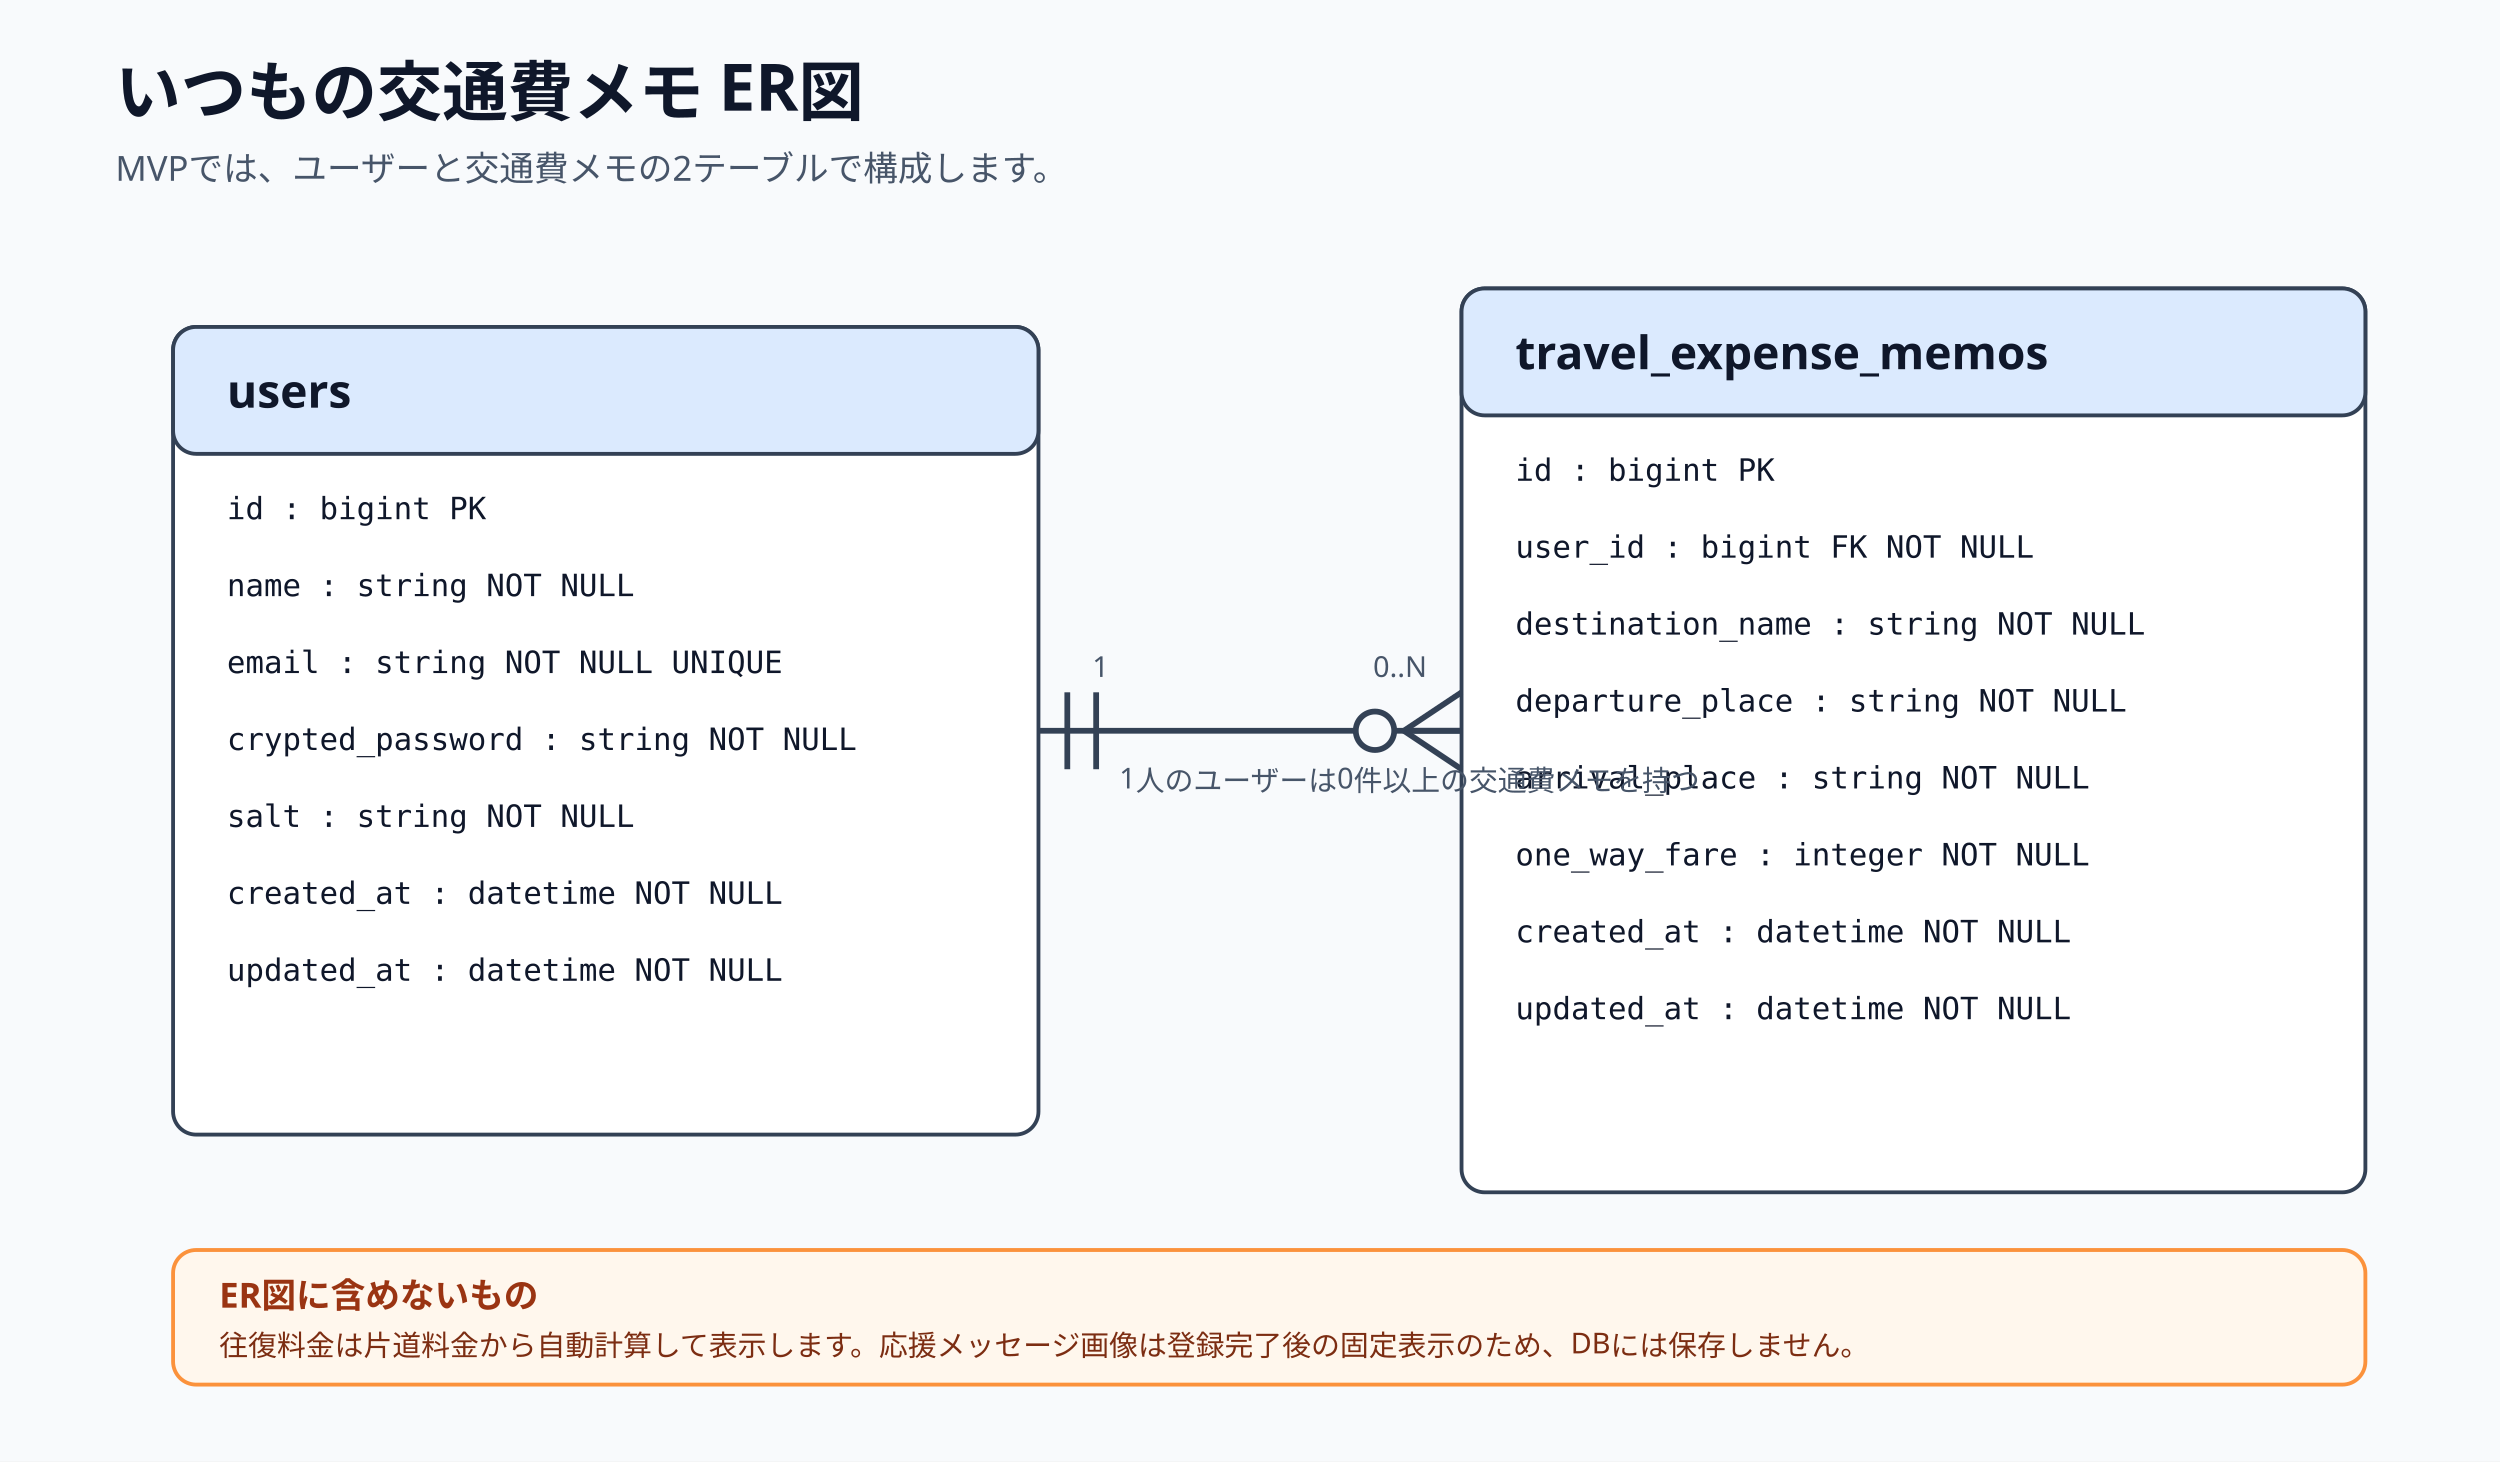
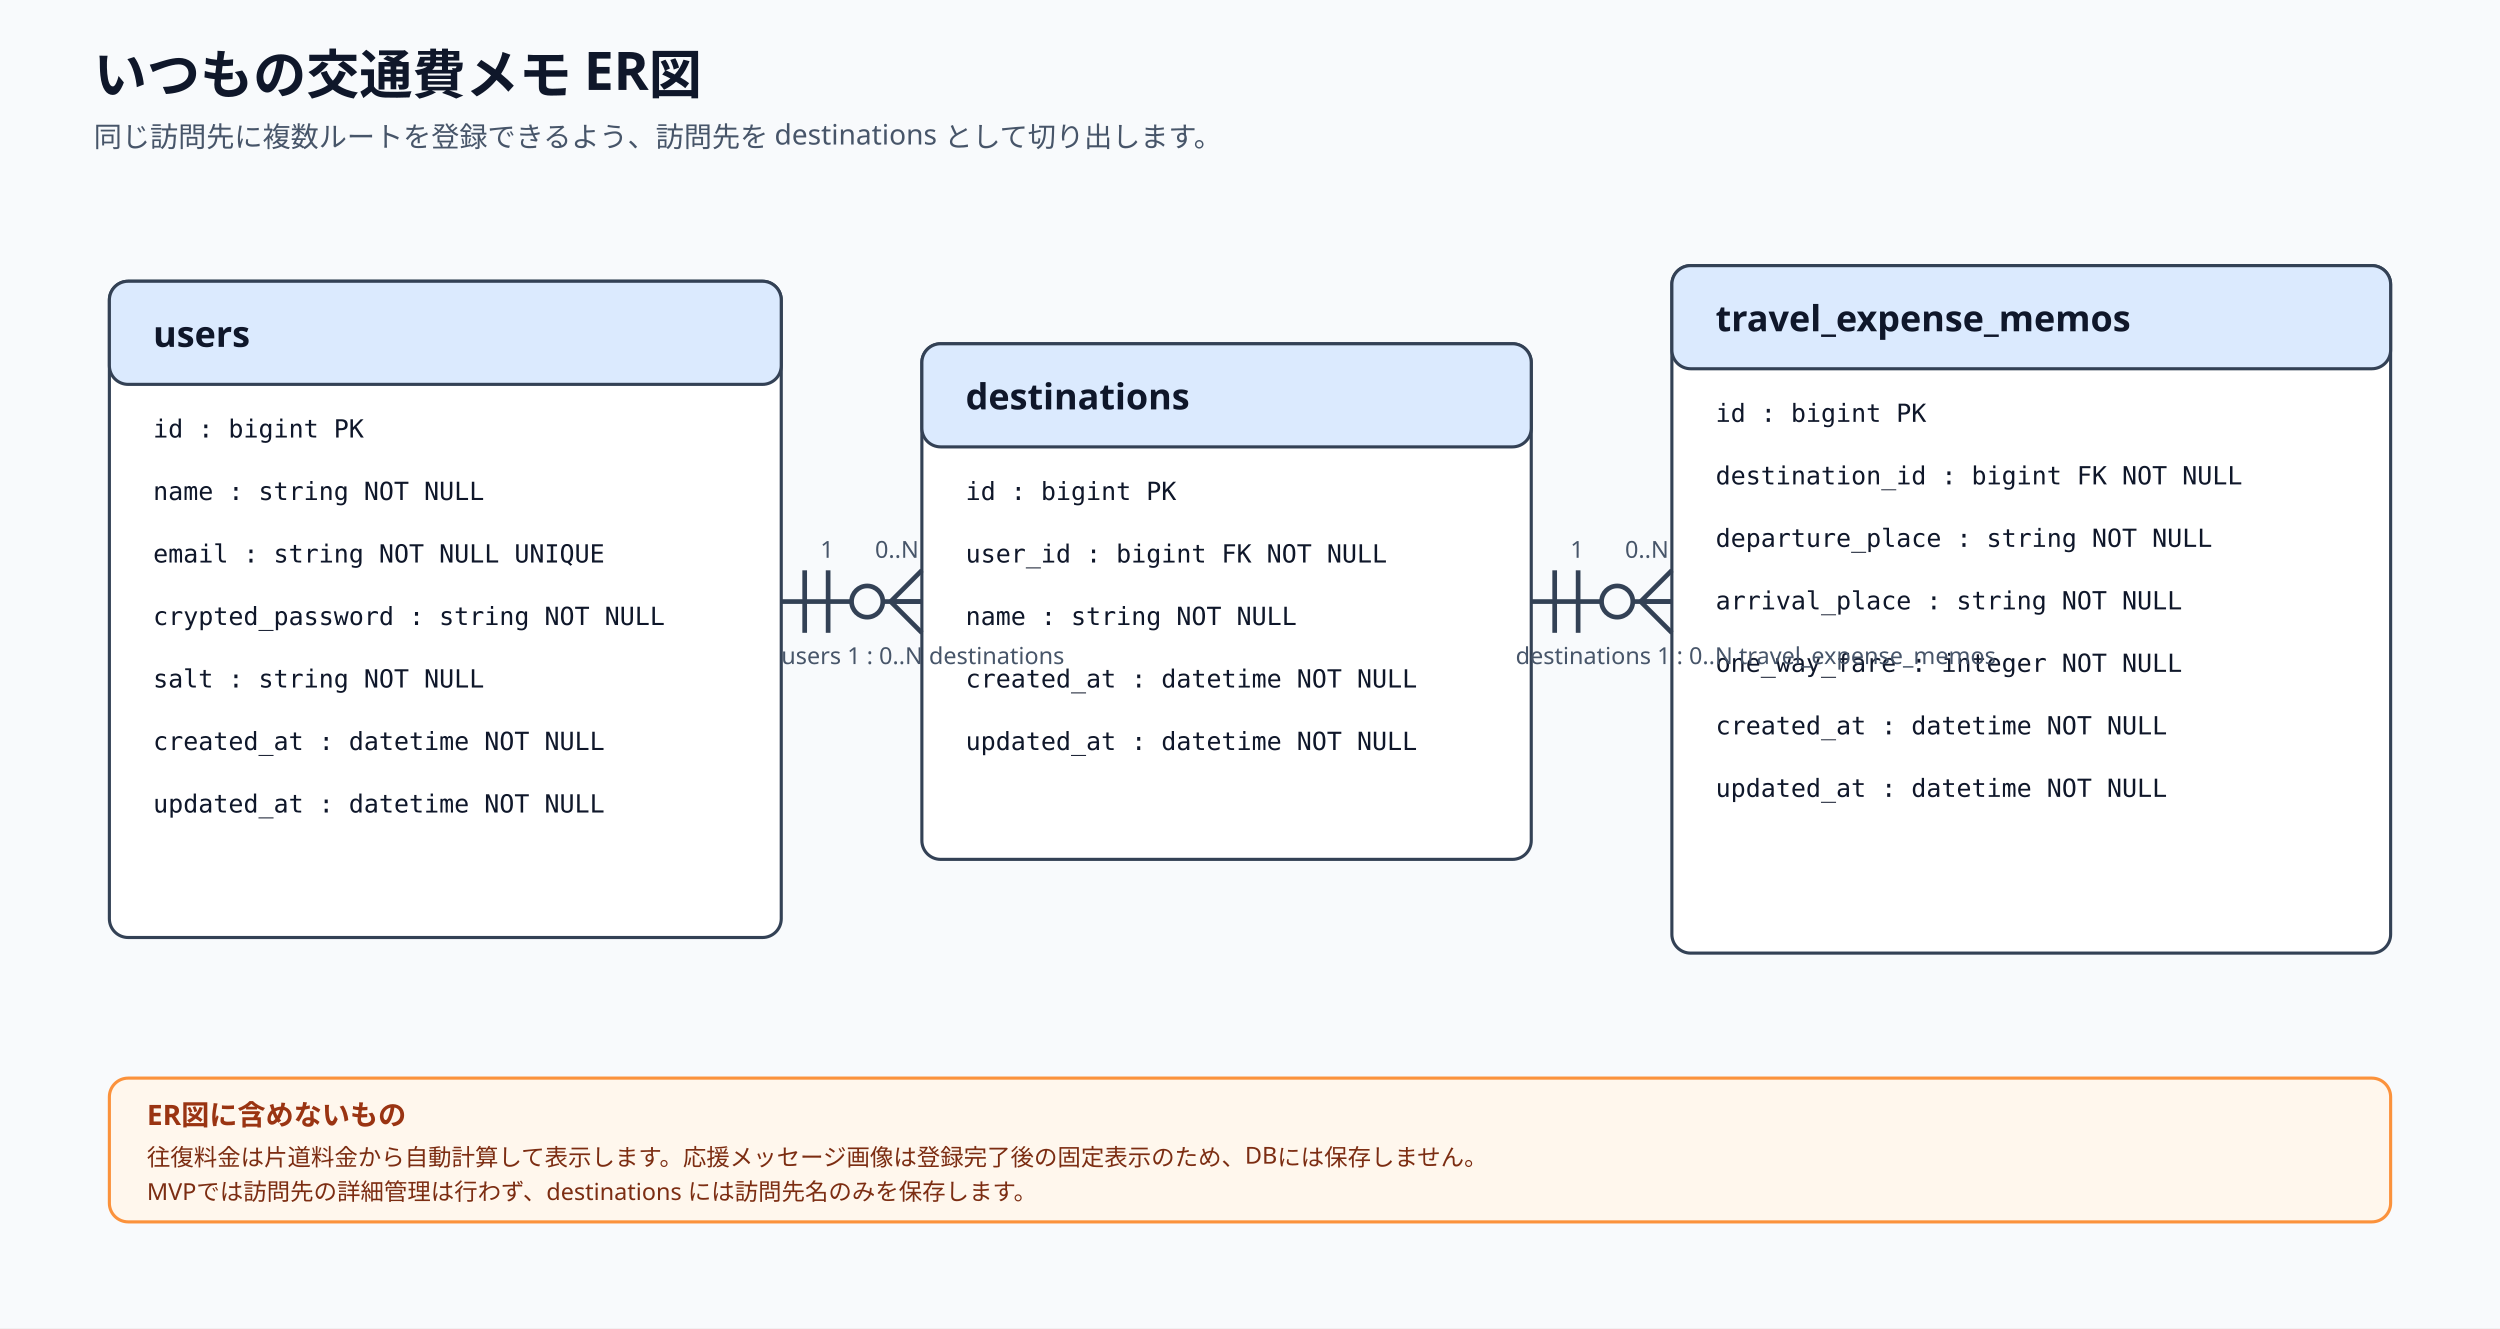
- <svg xmlns="http://www.w3.org/2000/svg" width="1300" height="760" viewBox="0 0 1300 760">
+ <svg xmlns="http://www.w3.org/2000/svg" width="1600" height="850" viewBox="0 0 1600 850">
  <defs>
    <style>
      .bg { fill: #f8fafc; }
      .title { font: 700 34px sans-serif; fill: #0f172a; }
      .subtitle { font: 500 18px sans-serif; fill: #475569; }
      .table { fill: #ffffff; stroke: #334155; stroke-width: 2; rx: 12; }
      .table-head { fill: #dbeafe; stroke: #334155; stroke-width: 2; rx: 12; }
-       .table-name { font: 700 24px sans-serif; fill: #0f172a; }
+       .table-name { font: 700 23px sans-serif; fill: #0f172a; }
      .col { font: 16px monospace; fill: #0f172a; }
      .note { font: 15px sans-serif; fill: #475569; }
      .relation { stroke: #334155; stroke-width: 3; fill: none; }
      .card { fill: #fff7ed; stroke: #fb923c; stroke-width: 2; rx: 12; }
      .card-title { font: 700 18px sans-serif; fill: #9a3412; }
      .card-text { font: 15px sans-serif; fill: #7c2d12; }
    </style>
  </defs>
-   <rect class="bg" width="1300" height="760" />
+   <rect class="bg" width="1600" height="850" />
  <text x="60" y="60" class="title">いつもの交通費メモ ER図</text>
-   <text x="60" y="94" class="subtitle">MVPでは、ユーザーと交通費メモの2テーブルで構成します。</text>
-   <g transform="translate(90 170)">
-     <rect class="table" width="450" height="420" />
-     <rect class="table-head" width="450" height="66" />
+   <text x="60" y="94" class="subtitle">同じ訪問先に複数ルートを登録できるよう、訪問先を destinations として切り出します。</text>
+   <g transform="translate(70 180)">
+     <rect class="table" width="430" height="420" />
+     <rect class="table-head" width="430" height="66" />
    <text x="28" y="42" class="table-name">users</text>
    <text x="28" y="100" class="col">id : bigint PK</text>
    <text x="28" y="140" class="col">name : string NOT NULL</text>
    <text x="28" y="180" class="col">email : string NOT NULL UNIQUE</text>
    <text x="28" y="220" class="col">crypted_password : string NOT NULL</text>
    <text x="28" y="260" class="col">salt : string NOT NULL</text>
    <text x="28" y="300" class="col">created_at : datetime NOT NULL</text>
    <text x="28" y="340" class="col">updated_at : datetime NOT NULL</text>
  </g>
-   <g transform="translate(760 150)">
-     <rect class="table" width="470" height="470" />
-     <rect class="table-head" width="470" height="66" />
+   <g transform="translate(590 220)">
+     <rect class="table" width="390" height="330" />
+     <rect class="table-head" width="390" height="66" />
+     <text x="28" y="42" class="table-name">destinations</text>
+     <text x="28" y="100" class="col">id : bigint PK</text>
+     <text x="28" y="140" class="col">user_id : bigint FK NOT NULL</text>
+     <text x="28" y="180" class="col">name : string NOT NULL</text>
+     <text x="28" y="220" class="col">created_at : datetime NOT NULL</text>
+     <text x="28" y="260" class="col">updated_at : datetime NOT NULL</text>
+   </g>
+   <g transform="translate(1070 170)">
+     <rect class="table" width="460" height="440" />
+     <rect class="table-head" width="460" height="66" />
    <text x="28" y="42" class="table-name">travel_expense_memos</text>
    <text x="28" y="100" class="col">id : bigint PK</text>
-     <text x="28" y="140" class="col">user_id : bigint FK NOT NULL</text>
-     <text x="28" y="180" class="col">destination_name : string NOT NULL</text>
-     <text x="28" y="220" class="col">departure_place : string NOT NULL</text>
-     <text x="28" y="260" class="col">arrival_place : string NOT NULL</text>
-     <text x="28" y="300" class="col">one_way_fare : integer NOT NULL</text>
-     <text x="28" y="340" class="col">created_at : datetime NOT NULL</text>
-     <text x="28" y="380" class="col">updated_at : datetime NOT NULL</text>
+     <text x="28" y="140" class="col">destination_id : bigint FK NOT NULL</text>
+     <text x="28" y="180" class="col">departure_place : string NOT NULL</text>
+     <text x="28" y="220" class="col">arrival_place : string NOT NULL</text>
+     <text x="28" y="260" class="col">one_way_fare : integer NOT NULL</text>
+     <text x="28" y="300" class="col">created_at : datetime NOT NULL</text>
+     <text x="28" y="340" class="col">updated_at : datetime NOT NULL</text>
  </g>
-   <path class="relation" d="M540 380 L760 380" />
-   <text x="568" y="352" class="note">1</text>
-   <text x="714" y="352" class="note">0..N</text>
-   <text x="582" y="410" class="note">1人のユーザーは0件以上の交通費メモを持つ</text>
-   <path class="relation" d="M555 360 L555 400" />
-   <path class="relation" d="M570 360 L570 400" />
-   <circle cx="715" cy="380" r="10" stroke="#334155" stroke-width="3" fill="#f8fafc" />
-   <path class="relation" d="M730 380 L760 380" />
-   <path class="relation" d="M730 380 L760 360" />
-   <path class="relation" d="M730 380 L760 400" />
-   <g transform="translate(90 650)">
-     <rect class="card" width="1140" height="70" />
+   <path class="relation" d="M500 385 L590 385" />
+   <text x="525" y="357" class="note">1</text>
+   <text x="560" y="357" class="note">0..N</text>
+   <text x="500" y="425" class="note">users 1 : 0..N destinations</text>
+   <path class="relation" d="M515 365 L515 405" />
+   <path class="relation" d="M530 365 L530 405" />
+   <circle cx="555" cy="385" r="10" stroke="#334155" stroke-width="3" fill="#f8fafc" />
+   <path class="relation" d="M570 385 L590 385" />
+   <path class="relation" d="M570 385 L590 365" />
+   <path class="relation" d="M570 385 L590 405" />
+   <path class="relation" d="M980 385 L1070 385" />
+   <text x="1005" y="357" class="note">1</text>
+   <text x="1040" y="357" class="note">0..N</text>
+   <text x="970" y="425" class="note">destinations 1 : 0..N travel_expense_memos</text>
+   <path class="relation" d="M995 365 L995 405" />
+   <path class="relation" d="M1010 365 L1010 405" />
+   <circle cx="1035" cy="385" r="10" stroke="#334155" stroke-width="3" fill="#f8fafc" />
+   <path class="relation" d="M1050 385 L1070 385" />
+   <path class="relation" d="M1050 385 L1070 365" />
+   <path class="relation" d="M1050 385 L1070 405" />
+   <g transform="translate(70 690)">
+     <rect class="card" width="1460" height="92" />
    <text x="24" y="30" class="card-title">ER図に含めないもの</text>
-     <text x="24" y="55" class="card-text">往復料金は片道料金から自動計算して表示します。応援メッセージ画像は登録完了後の固定表示のため、DBには保存しません。</text>
+     <text x="24" y="56" class="card-text">往復料金は片道料金から自動計算して表示します。応援メッセージ画像は登録完了後の固定表示のため、DBには保存しません。</text>
+     <text x="24" y="78" class="card-text">MVPでは訪問先の詳細管理は行わず、destinations には訪問先名のみを保存します。</text>
  </g>
</svg>
